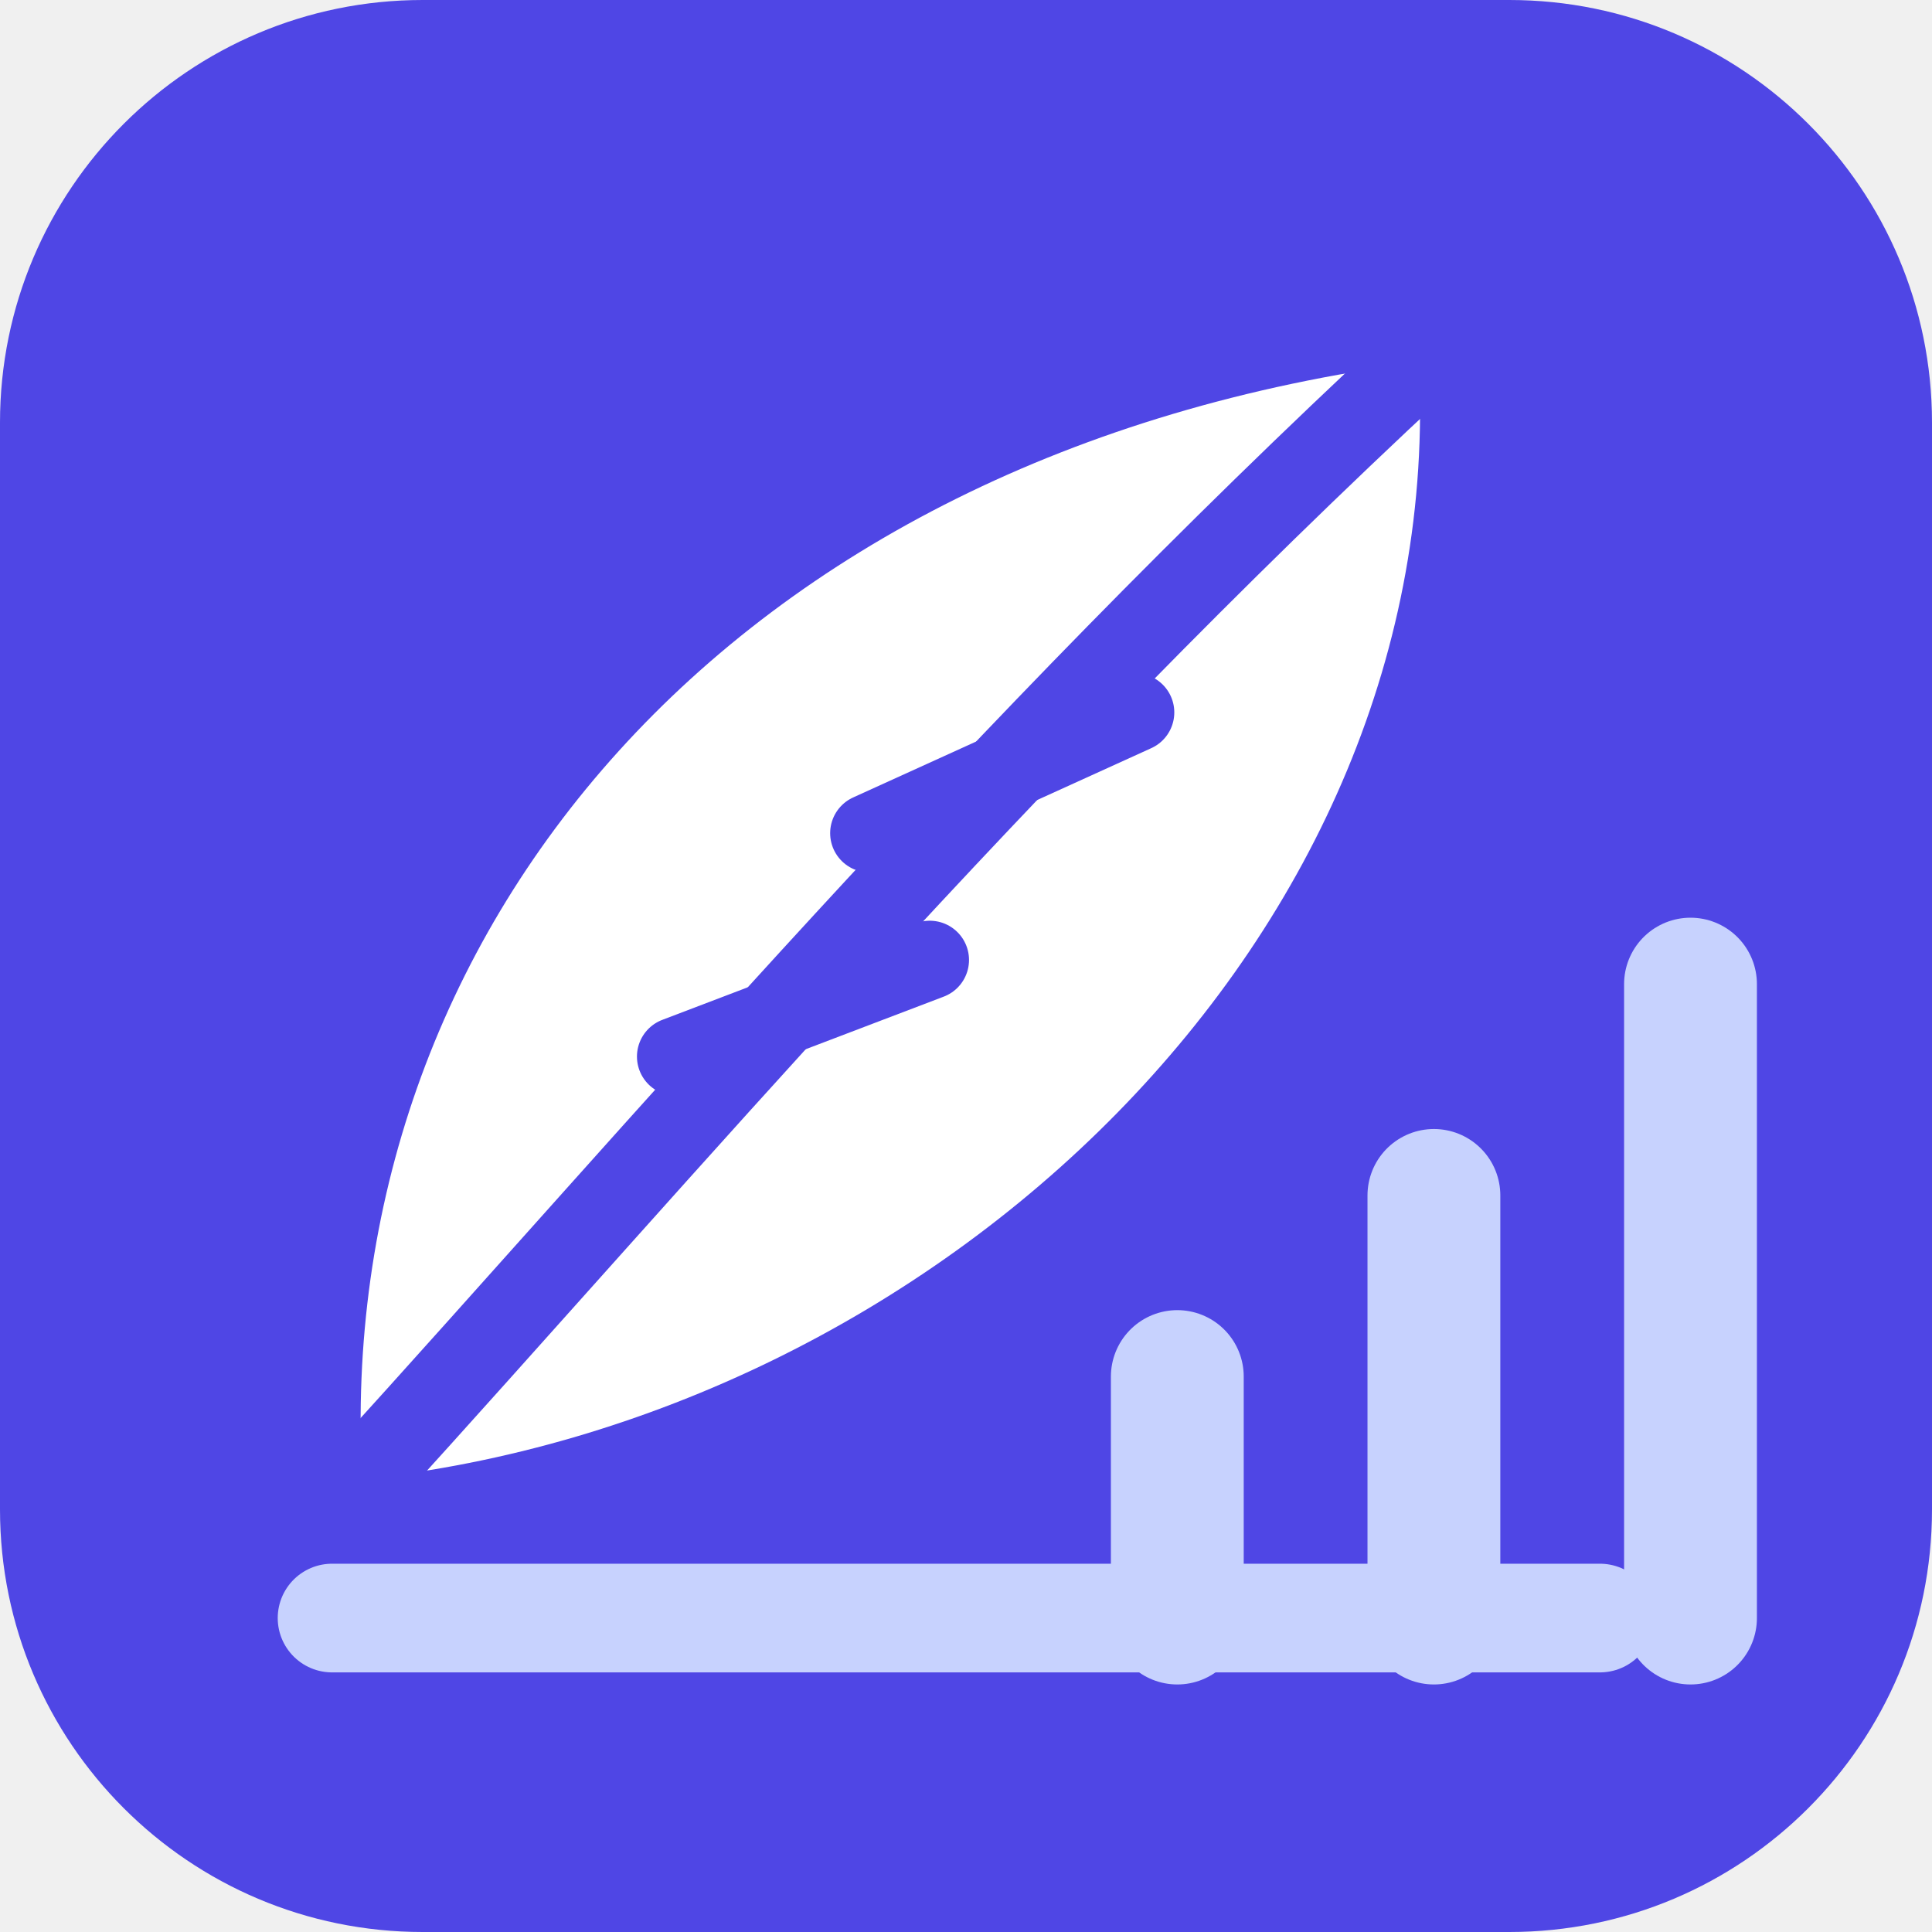
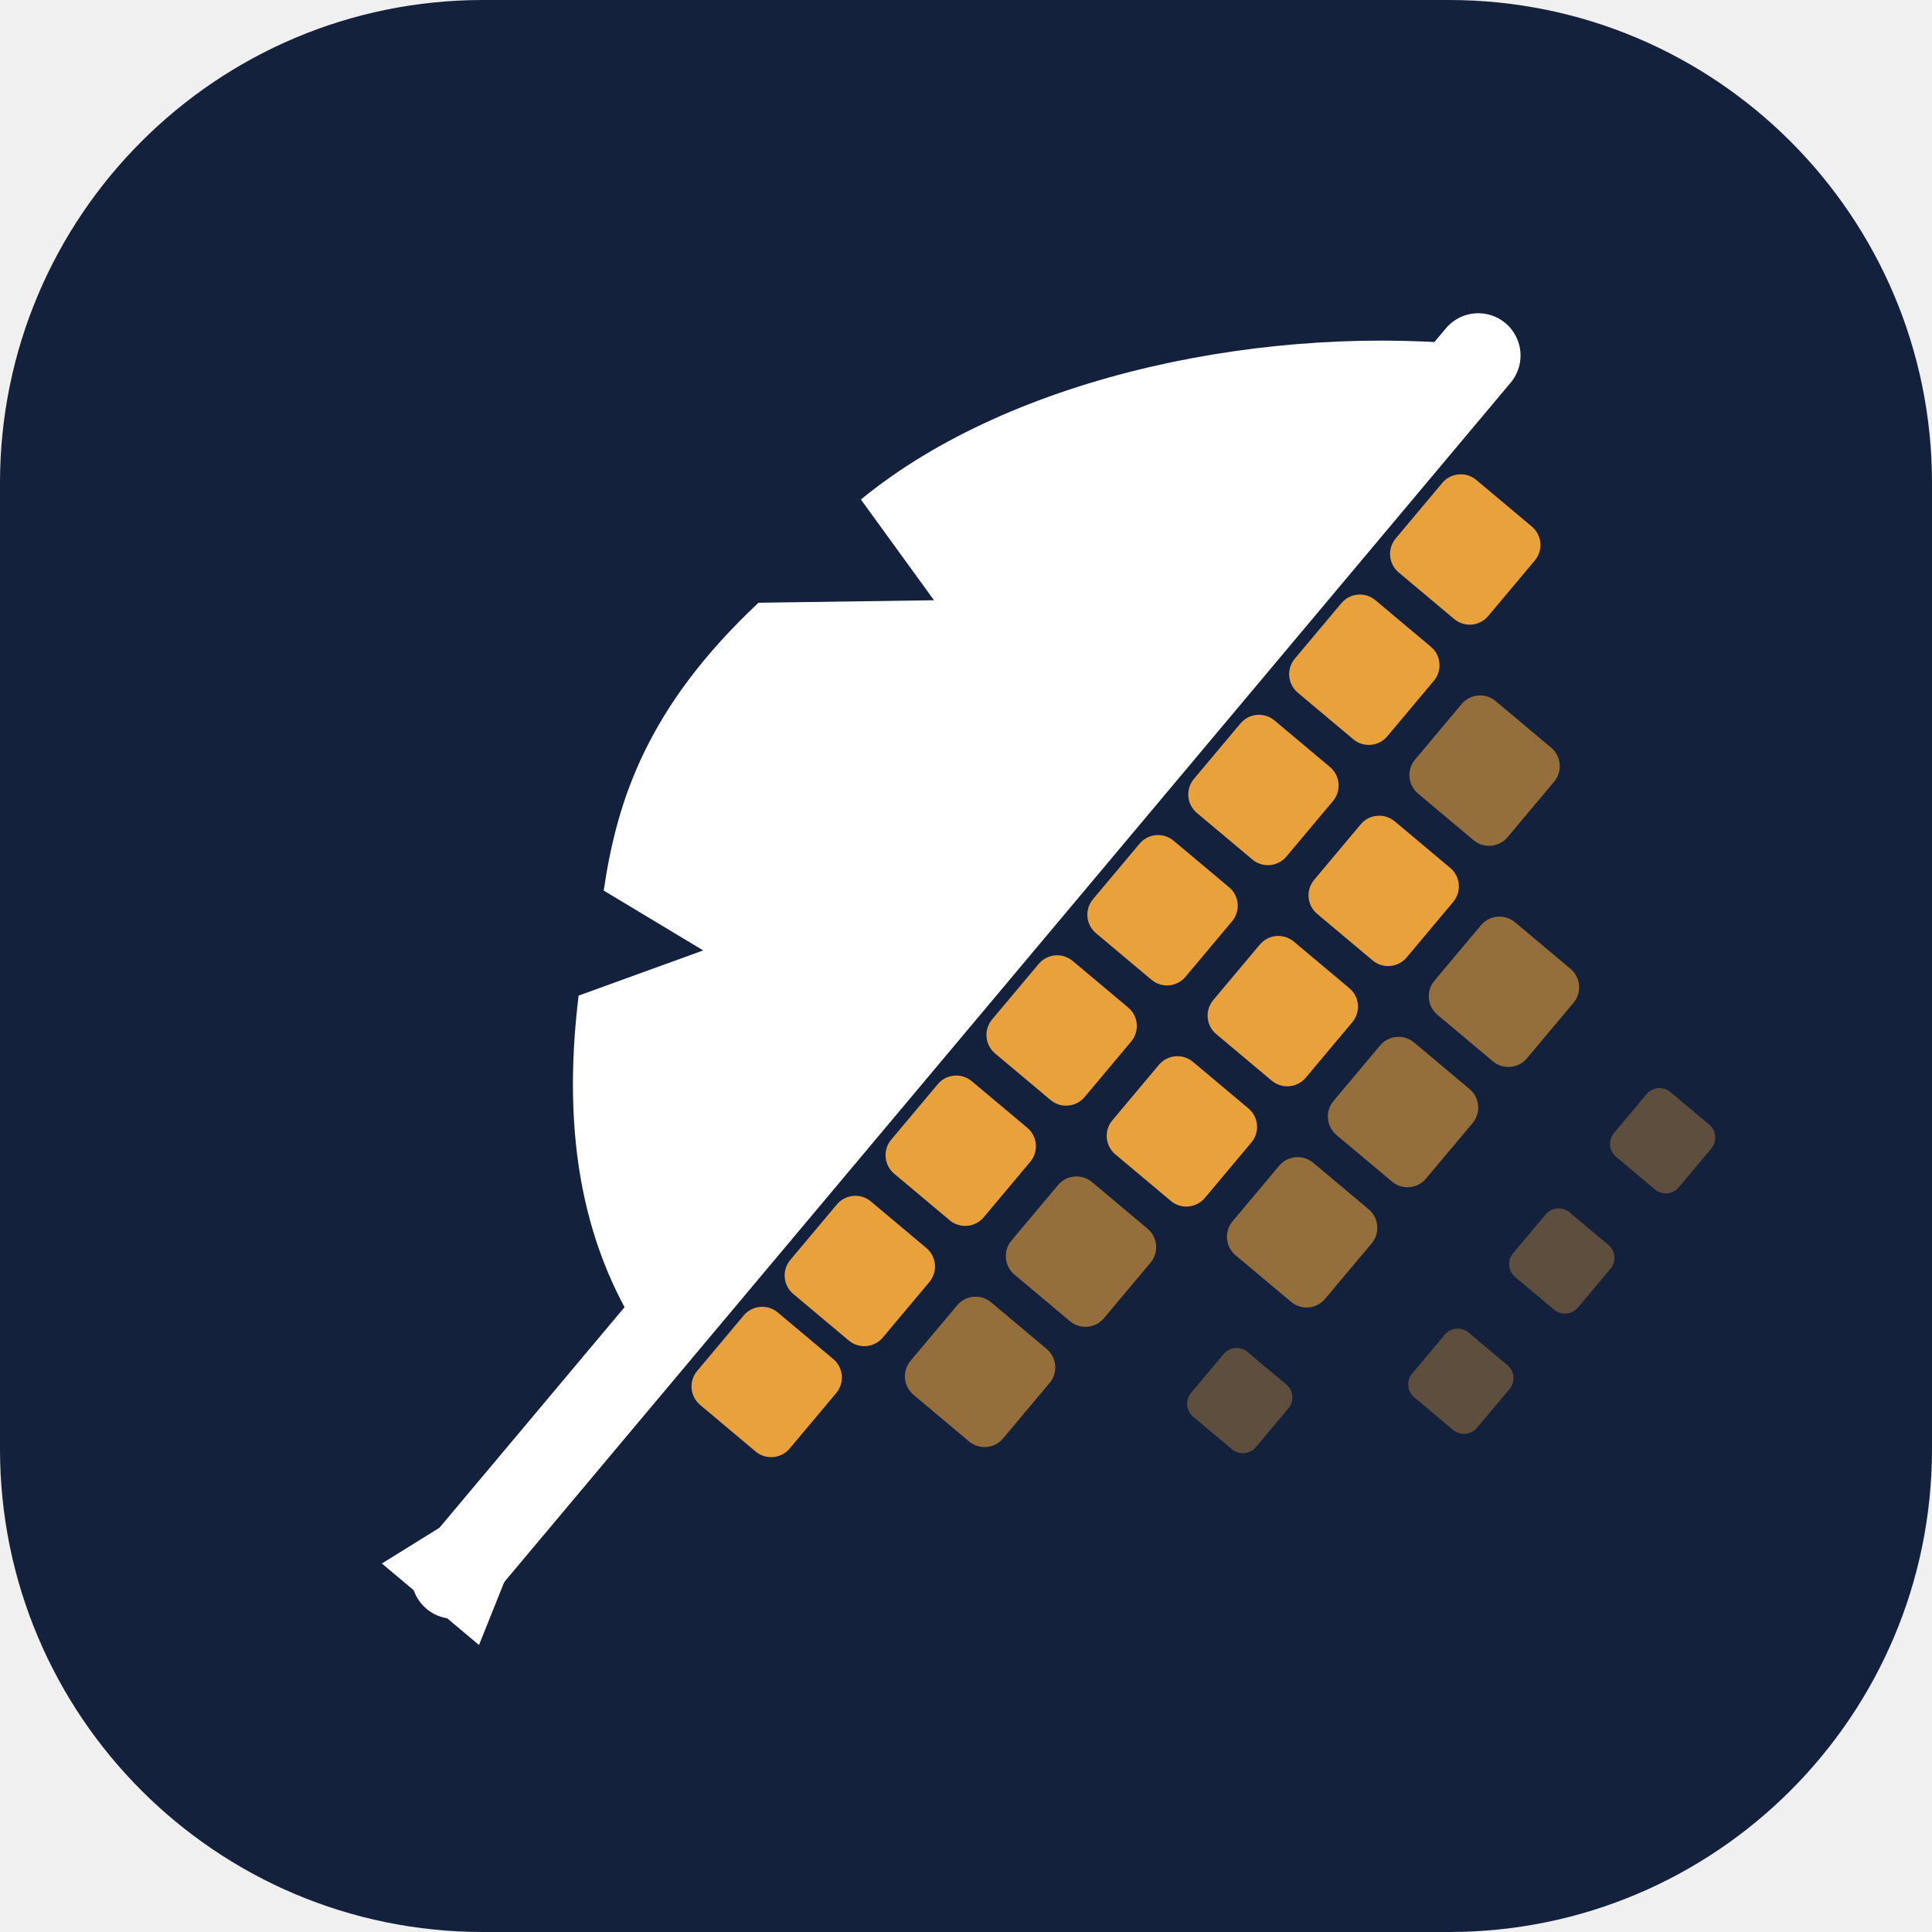
<svg xmlns="http://www.w3.org/2000/svg" viewBox="0 0 32 32">
-   <rect width="32" height="32" rx="7" fill="#4f46e5" />
-   <path d="M5.5 26.8h21" stroke="#c7d2fe" stroke-width="1.8" stroke-linecap="round" />
-   <path d="M19.5 26.8v-4M23.75 26.8v-7M28 26.8v-10.5" stroke="#c7d2fe" stroke-width="2.2" stroke-linecap="round" />
-   <path d="M6 24.5C5.5 15.5 12 7.5 23.5 6 24 15.5 15.5 23.5 6 24.5Z" fill="#fff" />
-   <path d="M6 24.5C11 19 16.5 12.5 23.5 6" fill="none" stroke="#4f46e5" stroke-width="1.4" stroke-linecap="round" />
-   <path d="M11.2 17.5l4.2-1.6M14.4 13.8l4.4-2" fill="none" stroke="#4f46e5" stroke-width="1.3" stroke-linecap="round" />
+   <rect width="32" height="32" rx="8" fill="#14213d" />
+   <g transform="rotate(40 16 16)">
+     <path d="M16 2.6C13 4.6 10.3 8 9.7 11.2l2 .5-2.2 1.9c-.3 2.5.3 4 1.1 5.3l1.9-.3-1.1 1.9c1.3 2 2.8 3.2 4.6 3.7z" fill="#fff" />
+     <g fill="#e9a23b">
+       <rect x="16.9" y="4.4" width="2" height="2" rx="0.4" />
+       <rect x="16.9" y="7" width="2" height="2" rx="0.4" />
+       <rect x="19.5" y="7" width="2" height="2" rx="0.4" opacity="0.6" />
+       <rect x="16.9" y="9.6" width="2" height="2" rx="0.4" />
+       <rect x="19.5" y="9.6" width="2" height="2" rx="0.4" />
+       <rect x="22.1" y="9.6" width="2" height="2" rx="0.4" opacity="0.6" />
+       <rect x="26.0" y="10.1" width="1.4" height="1.4" rx="0.28" opacity="0.35" />
+       <rect x="16.9" y="12.2" width="2" height="2" rx="0.4" />
+       <rect x="19.5" y="12.2" width="2" height="2" rx="0.4" />
+       <rect x="22.1" y="12.2" width="2" height="2" rx="0.4" opacity="0.6" />
+       <rect x="26.0" y="12.7" width="1.4" height="1.4" rx="0.28" opacity="0.35" />
+       <rect x="16.9" y="14.8" width="2" height="2" rx="0.4" />
+       <rect x="19.5" y="14.8" width="2" height="2" rx="0.4" />
+       <rect x="22.1" y="14.8" width="2" height="2" rx="0.4" opacity="0.6" />
+       <rect x="26.0" y="15.3" width="1.4" height="1.4" rx="0.28" opacity="0.35" />
+       <rect x="16.9" y="17.4" width="2" height="2" rx="0.4" />
+       <rect x="19.5" y="17.4" width="2" height="2" rx="0.4" opacity="0.6" />
+       <rect x="23.4" y="17.9" width="1.4" height="1.4" rx="0.28" opacity="0.35" />
+       <rect x="16.9" y="20" width="2" height="2" rx="0.4" />
+       <rect x="19.5" y="20" width="2" height="2" rx="0.4" opacity="0.6" />
+       <rect x="16.9" y="22.4" width="2" height="2" rx="0.4" />
+     </g>
+     <path d="M16 2.8v26.4" stroke="#fff" stroke-width="1.4" stroke-linecap="round" />
+     <path d="M16 26.6l-1.05 3.2h2.1z" fill="#fff" />
+   </g>
</svg>
